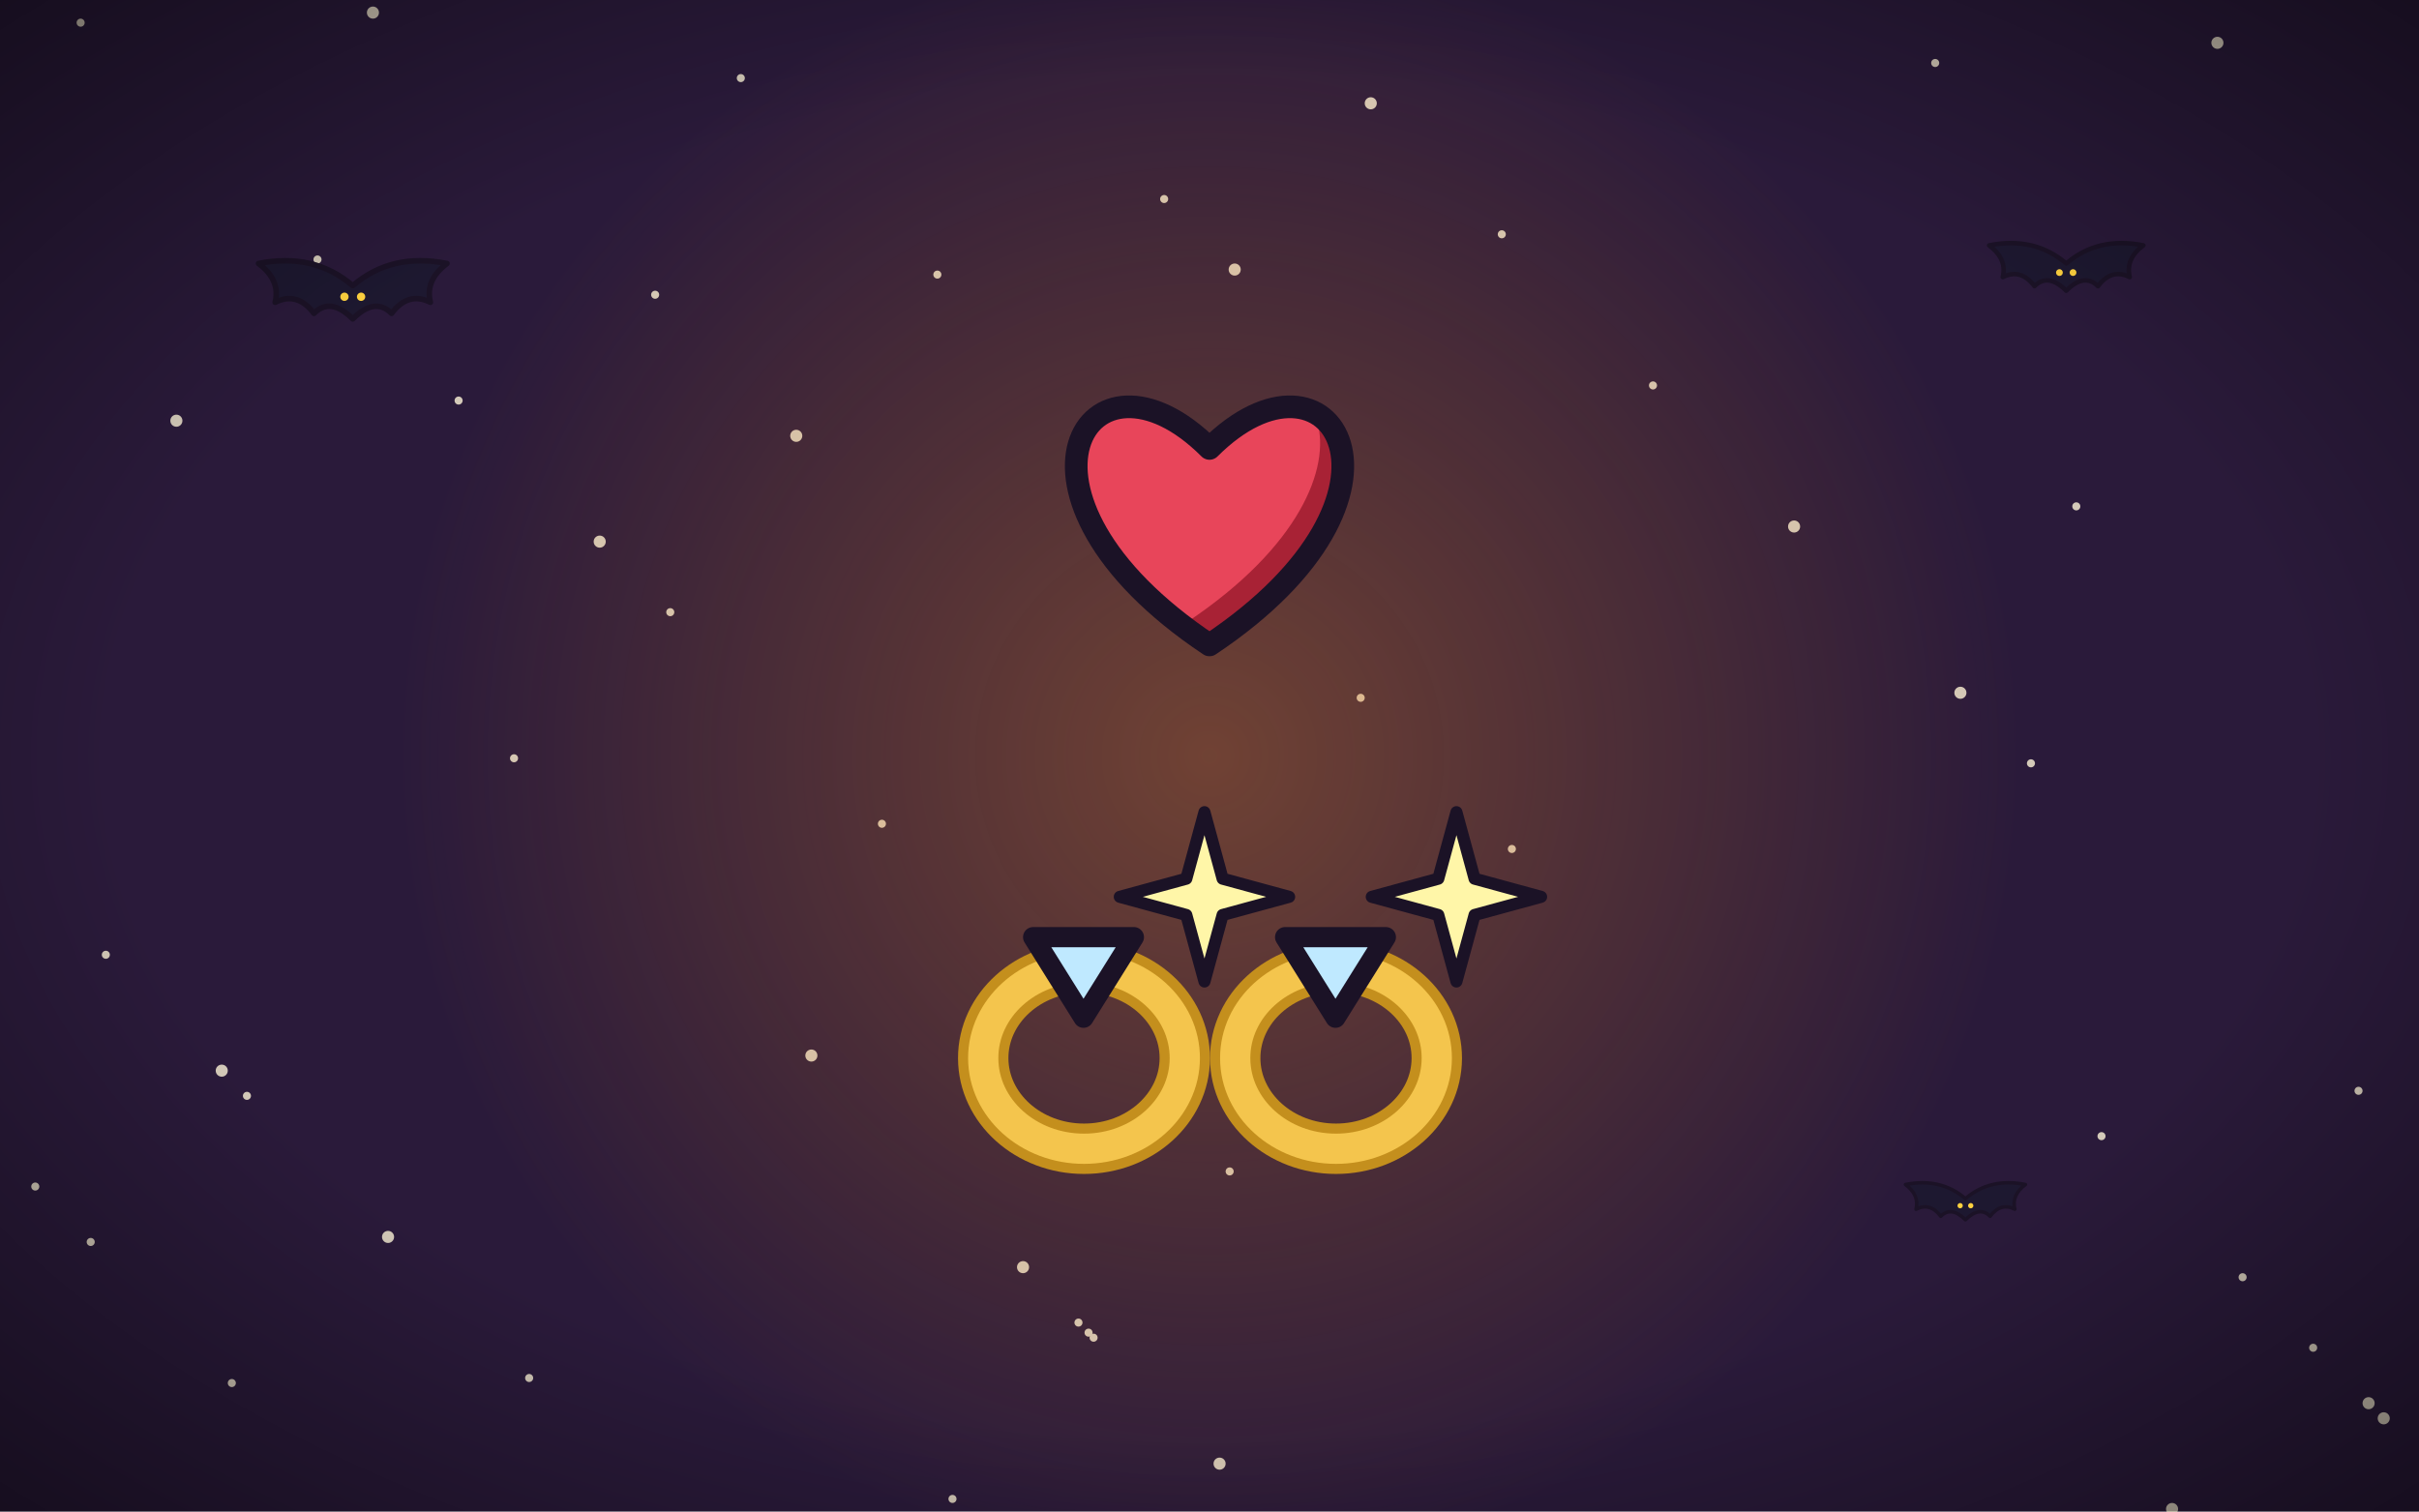
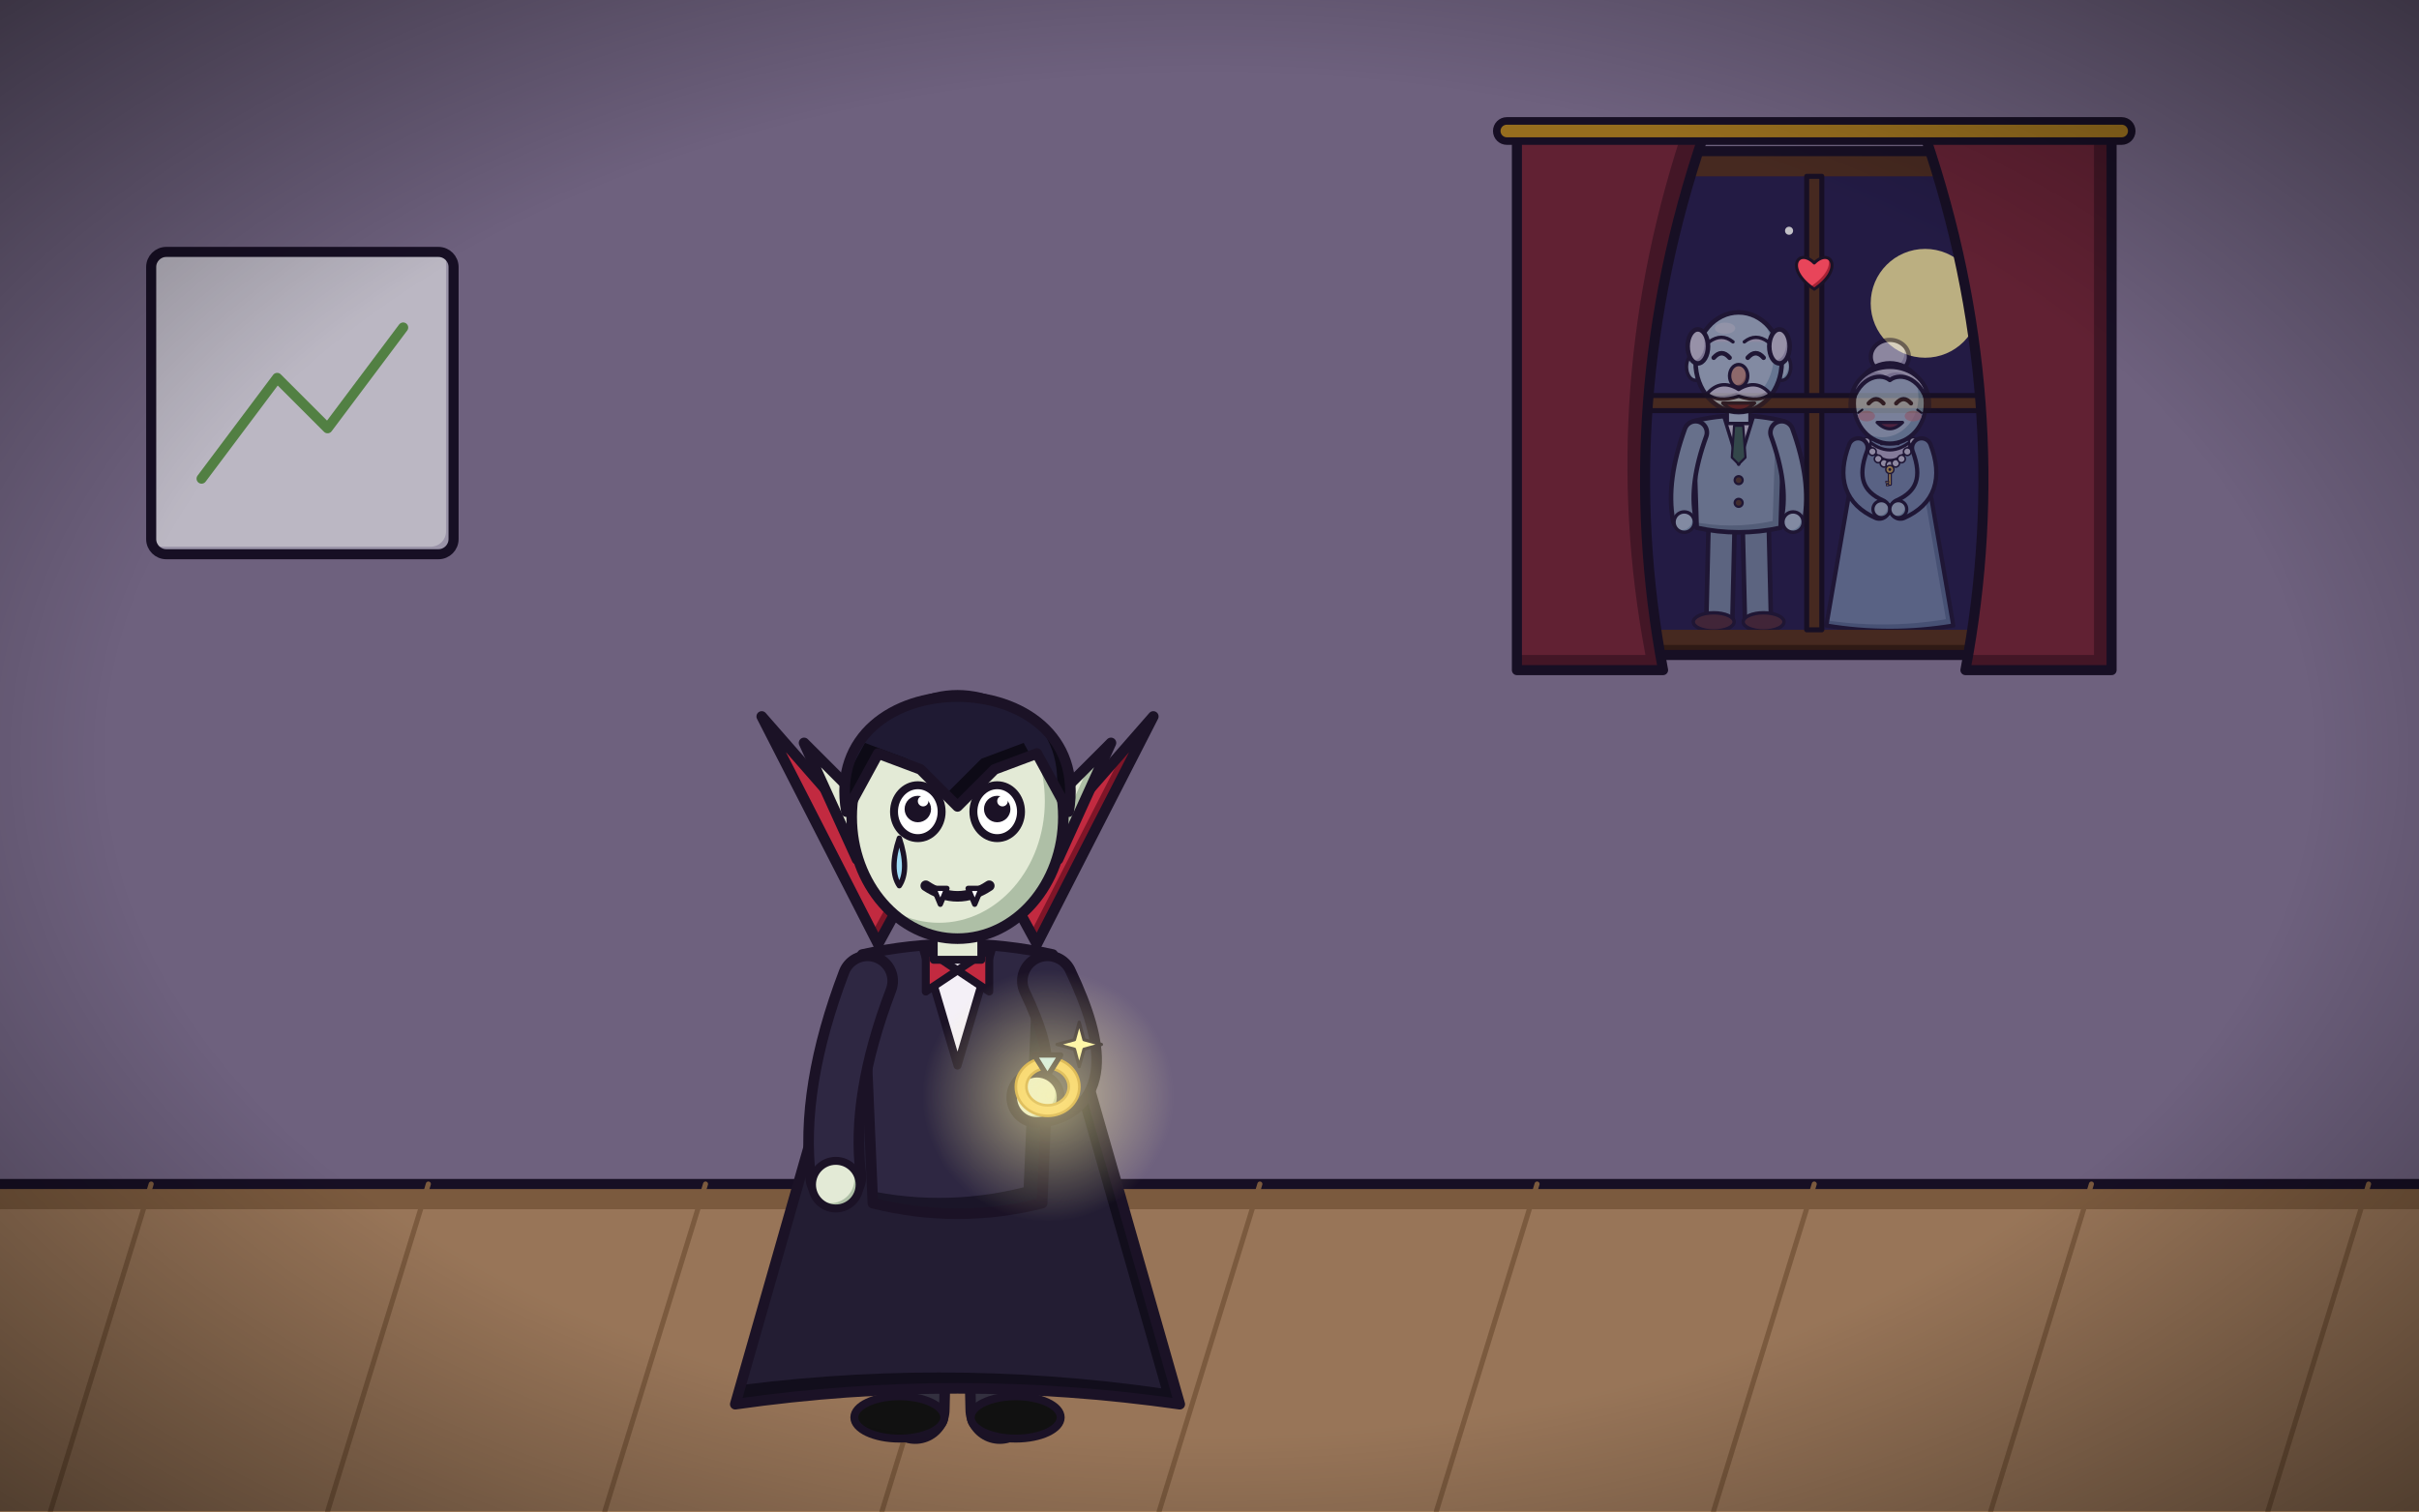
<svg xmlns="http://www.w3.org/2000/svg" viewBox="0 0 960 600" width="960" height="600">
-   <g fill="#2a1a3a" stroke="none">
-     <rect x="0" y="0" width="960" height="600" rx="0" />
-   </g>
-   <g fill="#fff6d8" stroke="none" opacity="0.8">
-     <ellipse cx="778" cy="275" rx="2.4" ry="2.4" />
-     <ellipse cx="432" cy="529" rx="1.6" ry="1.6" />
-     <ellipse cx="806" cy="303" rx="1.6" ry="1.6" />
-     <ellipse cx="940" cy="557" rx="2.4" ry="2.4" />
-     <ellipse cx="834" cy="451" rx="1.6" ry="1.6" />
-     <ellipse cx="488" cy="465" rx="1.6" ry="1.6" />
-     <ellipse cx="862" cy="599" rx="2.4" ry="2.4" />
-     <ellipse cx="36" cy="493" rx="1.6" ry="1.6" />
-     <ellipse cx="890" cy="507" rx="1.6" ry="1.6" />
-     <ellipse cx="544" cy="41" rx="2.4" ry="2.4" />
-     <ellipse cx="918" cy="535" rx="1.6" ry="1.6" />
-     <ellipse cx="92" cy="549" rx="1.6" ry="1.6" />
-     <ellipse cx="946" cy="563" rx="2.4" ry="2.4" />
-     <ellipse cx="600" cy="337" rx="1.6" ry="1.6" />
-     <ellipse cx="14" cy="471" rx="1.6" ry="1.6" />
-     <ellipse cx="148" cy="5" rx="2.4" ry="2.4" />
-     <ellipse cx="42" cy="379" rx="1.6" ry="1.6" />
-     <ellipse cx="656" cy="153" rx="1.6" ry="1.6" />
-     <ellipse cx="70" cy="167" rx="2.4" ry="2.4" />
-     <ellipse cx="204" cy="301" rx="1.6" ry="1.6" />
-     <ellipse cx="98" cy="435" rx="1.6" ry="1.6" />
-     <ellipse cx="712" cy="209" rx="2.4" ry="2.4" />
-     <ellipse cx="126" cy="103" rx="1.6" ry="1.6" />
-     <ellipse cx="260" cy="117" rx="1.6" ry="1.6" />
-     <ellipse cx="154" cy="491" rx="2.4" ry="2.4" />
-     <ellipse cx="768" cy="25" rx="1.6" ry="1.6" />
-     <ellipse cx="182" cy="159" rx="1.6" ry="1.6" />
-     <ellipse cx="316" cy="173" rx="2.4" ry="2.4" />
-     <ellipse cx="210" cy="547" rx="1.6" ry="1.6" />
-     <ellipse cx="824" cy="201" rx="1.6" ry="1.6" />
-     <ellipse cx="238" cy="215" rx="2.4" ry="2.4" />
-     <ellipse cx="372" cy="109" rx="1.6" ry="1.6" />
-     <ellipse cx="266" cy="243" rx="1.6" ry="1.6" />
-     <ellipse cx="880" cy="17" rx="2.4" ry="2.4" />
-     <ellipse cx="294" cy="31" rx="1.6" ry="1.6" />
-     <ellipse cx="428" cy="525" rx="1.6" ry="1.6" />
-     <ellipse cx="322" cy="419" rx="2.4" ry="2.4" />
-     <ellipse cx="936" cy="433" rx="1.6" ry="1.6" />
-     <ellipse cx="350" cy="327" rx="1.6" ry="1.6" />
-     <ellipse cx="484" cy="581" rx="2.4" ry="2.4" />
-     <ellipse cx="378" cy="595" rx="1.6" ry="1.6" />
-     <ellipse cx="32" cy="9" rx="1.6" ry="1.6" />
-     <ellipse cx="406" cy="503" rx="2.4" ry="2.4" />
-     <ellipse cx="540" cy="277" rx="1.6" ry="1.6" />
-     <ellipse cx="434" cy="531" rx="1.6" ry="1.6" />
-     <ellipse cx="88" cy="425" rx="2.4" ry="2.4" />
-     <ellipse cx="462" cy="79" rx="1.6" ry="1.6" />
-     <ellipse cx="596" cy="93" rx="1.6" ry="1.6" />
-     <ellipse cx="490" cy="107" rx="2.4" ry="2.4" />
-     <ellipse cx="144" cy="121" rx="1.6" ry="1.6" />
+   <g fill="#8f7f9e" stroke="none">
+     <rect x="0" y="0" width="960" height="470" rx="0" />
+   </g>
+   <clipPath id="c0">
+     <rect x="-10" y="470" width="980" height="140" rx="0" />
+   </clipPath>
+   <g clip-path="url(#c0)" stroke="none">
+     <g fill="#a07548">
+       <rect x="-10" y="470" width="980" height="140" rx="0" />
+     </g>
+     <g fill="#c79a6b" transform="translate(0,10)">
+       <rect x="-10" y="470" width="980" height="140" rx="0" />
+     </g>
+   </g>
+   <g fill="none" stroke="#1b1226" stroke-width="4" stroke-linejoin="round">
+     <rect x="-10" y="470" width="980" height="140" rx="0" />
+   </g>
+   <path d="M60,470 L20,600" fill="none" stroke="#a07548" stroke-width="2" stroke-linecap="round" stroke-linejoin="round" />
+   <path d="M170,470 L130,600" fill="none" stroke="#a07548" stroke-width="2" stroke-linecap="round" stroke-linejoin="round" />
+   <path d="M280,470 L240,600" fill="none" stroke="#a07548" stroke-width="2" stroke-linecap="round" stroke-linejoin="round" />
+   <path d="M390,470 L350,600" fill="none" stroke="#a07548" stroke-width="2" stroke-linecap="round" stroke-linejoin="round" />
+   <path d="M500,470 L460,600" fill="none" stroke="#a07548" stroke-width="2" stroke-linecap="round" stroke-linejoin="round" />
+   <path d="M610,470 L570,600" fill="none" stroke="#a07548" stroke-width="2" stroke-linecap="round" stroke-linejoin="round" />
+   <path d="M720,470 L680,600" fill="none" stroke="#a07548" stroke-width="2" stroke-linecap="round" stroke-linejoin="round" />
+   <path d="M830,470 L790,600" fill="none" stroke="#a07548" stroke-width="2" stroke-linecap="round" stroke-linejoin="round" />
+   <path d="M940,470 L900,600" fill="none" stroke="#a07548" stroke-width="2" stroke-linecap="round" stroke-linejoin="round" />
+   <clipPath id="c1">
+     <rect x="610" y="60" width="220" height="200" rx="4" />
+   </clipPath>
+   <g clip-path="url(#c1)" stroke="none">
+     <g fill="#3b2012">
+       <rect x="610" y="60" width="220" height="200" rx="4" />
+     </g>
+     <g fill="#5a3420" transform="translate(-4,-4)">
+       <rect x="610" y="60" width="220" height="200" rx="4" />
+     </g>
+   </g>
+   <g fill="none" stroke="#1b1226" stroke-width="4" stroke-linejoin="round">
+     <rect x="610" y="60" width="220" height="200" rx="4" />
+   </g>
+   <g fill="#2b2150" stroke="none">
+     <rect x="620" y="70" width="200" height="180" rx="0" />
+   </g>
+   <g fill="#f6e7a1" stroke="none">
+     <ellipse cx="764.0" cy="120.4" rx="21.6" ry="21.6" />
+   </g>
+   <g fill="#fff" stroke="none">
+     <ellipse cx="660.0" cy="106.0" rx="2" ry="2" />
+     <ellipse cx="710.0" cy="91.6" rx="1.6" ry="1.6" />
+     <ellipse cx="680.0" cy="160.0" rx="1.6" ry="1.6" />
+   </g>
+   <g fill="#5a3420" stroke="#1b1226" stroke-width="2" stroke-linejoin="round" stroke-linecap="round">
+     <rect x="717.0" y="70" width="6" height="180" rx="0" />
+     <rect x="620" y="157.0" width="200" height="6" rx="0" />
+   </g>
+   <clipPath id="c2">
+     <path d="M602,54 L676.0,54 Q640.0,160.0 660.0,266 L602,266 Z" />
+   </clipPath>
+   <g clip-path="url(#c2)" stroke="none">
+     <g fill="#561b28">
+       <path d="M602,54 L676.0,54 Q640.0,160.0 660.0,266 L602,266 Z" />
+     </g>
+     <g fill="#7d2a3a" transform="translate(-7,-6)">
+       <path d="M602,54 L676.0,54 Q640.0,160.0 660.0,266 L602,266 Z" />
+     </g>
+   </g>
+   <g fill="none" stroke="#1b1226" stroke-width="4" stroke-linejoin="round">
+     <path d="M602,54 L676.0,54 Q640.0,160.0 660.0,266 L602,266 Z" />
+   </g>
+   <clipPath id="c3">
+     <path d="M838,54 L764.0,54 Q800.0,160.0 780.0,266 L838,266 Z" />
+   </clipPath>
+   <g clip-path="url(#c3)" stroke="none">
+     <g fill="#561b28">
+       <path d="M838,54 L764.0,54 Q800.0,160.0 780.0,266 L838,266 Z" />
+     </g>
+     <g fill="#7d2a3a" transform="translate(-7,-6)">
+       <path d="M838,54 L764.0,54 Q800.0,160.0 780.0,266 L838,266 Z" />
+     </g>
+   </g>
+   <g fill="none" stroke="#1b1226" stroke-width="4" stroke-linejoin="round">
+     <path d="M838,54 L764.0,54 Q800.0,160.0 780.0,266 L838,266 Z" />
+   </g>
+   <g fill="#c48f1d" stroke="#1b1226" stroke-width="3" stroke-linejoin="round" stroke-linecap="round">
+     <rect x="594" y="48" width="252" height="8" rx="4" />
+   </g>
+   <clipPath id="c4">
+     <rect x="60" y="100" width="120" height="120" rx="6" />
+   </clipPath>
+   <g clip-path="url(#c4)" stroke="none">
+     <g fill="#c9c2d6">
+       <rect x="60" y="100" width="120" height="120" rx="6" />
+     </g>
+     <g fill="#f6f2fa" transform="translate(-3,-3)">
+       <rect x="60" y="100" width="120" height="120" rx="6" />
+     </g>
+   </g>
+   <g fill="none" stroke="#1b1226" stroke-width="4" stroke-linejoin="round">
+     <rect x="60" y="100" width="120" height="120" rx="6" />
+   </g>
+   <path d="M80,190 L110,150 L130,170 L160,130" fill="none" stroke="#6aa84f" stroke-width="4" stroke-linecap="round" stroke-linejoin="round" />
+   <rect width="960" height="600" fill="#0d0820" opacity="0.25" />
+   <clipPath id="k21">
+     <rect x="620" y="70" width="200" height="180" rx="0" />
+   </clipPath>
+   <g clip-path="url(#k21)">
+     <g transform="translate(690,250) scale(0.45,0.45)" opacity="0.55">
+       <path d="M-15,-94 L-17,-10" fill="none" stroke="#1b1226" stroke-width="27" stroke-linecap="round" stroke-linejoin="round" />
+       <path d="M-15,-94 L-17,-10" fill="none" stroke="#8aa0b0" stroke-width="19" stroke-linecap="round" stroke-linejoin="round" />
+       <path d="M15,-94 L17,-10" fill="none" stroke="#1b1226" stroke-width="27" stroke-linecap="round" stroke-linejoin="round" />
+       <path d="M15,-94 L17,-10" fill="none" stroke="#8aa0b0" stroke-width="19" stroke-linecap="round" stroke-linejoin="round" />
+       <g fill="#5a2e2e" stroke="#1b1226" stroke-width="3" stroke-linejoin="round" stroke-linecap="round">
+         <ellipse cx="-22" cy="-7" rx="18" ry="8" />
+       </g>
+       <g fill="#5a2e2e" stroke="#1b1226" stroke-width="3" stroke-linejoin="round" stroke-linecap="round">
+         <ellipse cx="22" cy="-7" rx="18" ry="8" />
+       </g>
+       <g transform="translate(0,0) scale(1,1)">
+         <clipPath id="c5">
+           <path d="M-40,-184 Q0,-194 40,-184 L37,-90 Q0,-82 -37,-90 Z" />
+         </clipPath>
+         <g clip-path="url(#c5)" stroke="none">
+           <g fill="#7a93a3">
+             <path d="M-40,-184 Q0,-194 40,-184 L37,-90 Q0,-82 -37,-90 Z" />
+           </g>
+           <g fill="#9fb6c4" transform="translate(-7,-6)">
+             <path d="M-40,-184 Q0,-194 40,-184 L37,-90 Q0,-82 -37,-90 Z" />
+           </g>
+         </g>
+         <g fill="none" stroke="#1b1226" stroke-width="4" stroke-linejoin="round">
+           <path d="M-40,-184 Q0,-194 40,-184 L37,-90 Q0,-82 -37,-90 Z" />
+         </g>
+         <g fill="#f4f0f7" stroke="#1b1226" stroke-width="3" stroke-linejoin="round" stroke-linecap="round">
+           <polygon points="-13,-188 13,-188 0,-146" />
+         </g>
+         <g fill="#3f6b4f" stroke="#1b1226" stroke-width="2" stroke-linejoin="round" stroke-linecap="round">
+           <polygon points="-4,-180 4,-180 6,-152 0,-146 -6,-152" />
+         </g>
+         <g fill="#5a3a1a" stroke="#1b1226" stroke-width="2" stroke-linejoin="round" stroke-linecap="round">
+           <ellipse cx="0" cy="-132" rx="3.5" ry="3.5" />
+         </g>
+         <g fill="#5a3a1a" stroke="#1b1226" stroke-width="2" stroke-linejoin="round" stroke-linecap="round">
+           <ellipse cx="0" cy="-112" rx="3.5" ry="3.5" />
+         </g>
+         <g fill="#cfe6ef" stroke="#1b1226" stroke-width="3" stroke-linejoin="round" stroke-linecap="round">
+           <rect x="-10" y="-200" width="20" height="18" rx="0" />
+         </g>
+         <g transform="translate(0,0) scale(1,1)">
+           <clipPath id="c6">
+             <ellipse cx="-38" cy="-232" rx="8" ry="12" />
+           </clipPath>
+           <g clip-path="url(#c6)" stroke="none">
+             <g fill="#9cc0cf">
+               <ellipse cx="-38" cy="-232" rx="8" ry="12" />
+             </g>
+             <g fill="#cfe6ef" transform="translate(-2,-2)">
+               <ellipse cx="-38" cy="-232" rx="8" ry="12" />
+             </g>
+           </g>
+           <g fill="none" stroke="#1b1226" stroke-width="3" stroke-linejoin="round">
+             <ellipse cx="-38" cy="-232" rx="8" ry="12" />
+           </g>
+           <clipPath id="c7">
+             <ellipse cx="38" cy="-232" rx="8" ry="12" />
+           </clipPath>
+           <g clip-path="url(#c7)" stroke="none">
+             <g fill="#9cc0cf">
+               <ellipse cx="38" cy="-232" rx="8" ry="12" />
+             </g>
+             <g fill="#cfe6ef" transform="translate(-2,-2)">
+               <ellipse cx="38" cy="-232" rx="8" ry="12" />
+             </g>
+           </g>
+           <g fill="none" stroke="#1b1226" stroke-width="3" stroke-linejoin="round">
+             <ellipse cx="38" cy="-232" rx="8" ry="12" />
+           </g>
+           <clipPath id="c8">
+             <ellipse cx="0" cy="-236" rx="38" ry="44" />
+           </clipPath>
+           <g clip-path="url(#c8)" stroke="none">
+             <g fill="#9cc0cf">
+               <ellipse cx="0" cy="-236" rx="38" ry="44" />
+             </g>
+             <g fill="#cfe6ef" transform="translate(-7,-6)">
+               <ellipse cx="0" cy="-236" rx="38" ry="44" />
+             </g>
+           </g>
+           <g fill="none" stroke="#1b1226" stroke-width="4" stroke-linejoin="round">
+             <ellipse cx="0" cy="-236" rx="38" ry="44" />
+           </g>
+           <clipPath id="c9">
+             <ellipse cx="-36" cy="-250" rx="9" ry="15" />
+           </clipPath>
+           <g clip-path="url(#c9)" stroke="none">
+             <g fill="#c9c2d6">
+               <ellipse cx="-36" cy="-250" rx="9" ry="15" />
+             </g>
+             <g fill="#f6f2fa" transform="translate(-3,-3)">
+               <ellipse cx="-36" cy="-250" rx="9" ry="15" />
+             </g>
+           </g>
+           <g fill="none" stroke="#1b1226" stroke-width="4" stroke-linejoin="round">
+             <ellipse cx="-36" cy="-250" rx="9" ry="15" />
+           </g>
+           <clipPath id="c10">
+             <ellipse cx="36" cy="-250" rx="9" ry="15" />
+           </clipPath>
+           <g clip-path="url(#c10)" stroke="none">
+             <g fill="#c9c2d6">
+               <ellipse cx="36" cy="-250" rx="9" ry="15" />
+             </g>
+             <g fill="#f6f2fa" transform="translate(-3,-3)">
+               <ellipse cx="36" cy="-250" rx="9" ry="15" />
+             </g>
+           </g>
+           <g fill="none" stroke="#1b1226" stroke-width="4" stroke-linejoin="round">
+             <ellipse cx="36" cy="-250" rx="9" ry="15" />
+           </g>
+           <g fill="#fff" stroke="none" opacity="0.6">
+             <ellipse cx="-12" cy="-266" rx="9" ry="5" />
+           </g>
+           <path d="M-22,-240 Q-15,-248 -8,-240" fill="none" stroke="#1b1226" stroke-width="4" stroke-linecap="round" stroke-linejoin="round" />
+           <path d="M8,-240 Q15,-248 22,-240" fill="none" stroke="#1b1226" stroke-width="4" stroke-linecap="round" stroke-linejoin="round" />
+           <g fill="#e8e4ee" stroke="#1b1226" stroke-width="3" stroke-linejoin="round" stroke-linecap="round">
+             <path d="M-26,-254 Q-15,-262 -5,-254" />
+             <path d="M5,-254 Q15,-262 26,-254" />
+           </g>
+           <clipPath id="c11">
+             <ellipse cx="0" cy="-224" rx="8" ry="10" />
+           </clipPath>
+           <g clip-path="url(#c11)" stroke="none">
+             <g fill="#b97c62">
+               <ellipse cx="0" cy="-224" rx="8" ry="10" />
+             </g>
+             <g fill="#e6a98a" transform="translate(-2,-2)">
+               <ellipse cx="0" cy="-224" rx="8" ry="10" />
+             </g>
+           </g>
+           <g fill="none" stroke="#1b1226" stroke-width="3" stroke-linejoin="round">
+             <ellipse cx="0" cy="-224" rx="8" ry="10" />
+           </g>
+           <g fill="#6b1f2a" stroke="#1b1226" stroke-width="3" stroke-linejoin="round" stroke-linecap="round">
+             <path d="M-14,-200 Q0,-186 14,-200 Z" />
+           </g>
+           <clipPath id="c12">
+             <path d="M-28,-208 Q-16,-222 0,-212 Q16,-222 28,-208 Q18,-200 0,-206 Q-18,-200 -28,-208 Z" />
+           </clipPath>
+           <g clip-path="url(#c12)" stroke="none">
+             <g fill="#c9c2d6">
+               <path d="M-28,-208 Q-16,-222 0,-212 Q16,-222 28,-208 Q18,-200 0,-206 Q-18,-200 -28,-208 Z" />
+             </g>
+             <g fill="#f6f2fa" transform="translate(-2,-3)">
+               <path d="M-28,-208 Q-16,-222 0,-212 Q16,-222 28,-208 Q18,-200 0,-206 Q-18,-200 -28,-208 Z" />
+             </g>
+           </g>
+           <g fill="none" stroke="#1b1226" stroke-width="3" stroke-linejoin="round">
+             <path d="M-28,-208 Q-16,-222 0,-212 Q16,-222 28,-208 Q18,-200 0,-206 Q-18,-200 -28,-208 Z" />
+           </g>
+         </g>
+         <path d="M-38,-174 Q-54,-130 -48,-98" fill="none" stroke="#1b1226" stroke-width="24" stroke-linecap="round" stroke-linejoin="round" />
+         <path d="M-38,-174 Q-54,-130 -48,-98" fill="none" stroke="#9fb6c4" stroke-width="16" stroke-linecap="round" stroke-linejoin="round" />
+         <path d="M38,-174 Q54,-130 48,-98" fill="none" stroke="#1b1226" stroke-width="24" stroke-linecap="round" stroke-linejoin="round" />
+         <path d="M38,-174 Q54,-130 48,-98" fill="none" stroke="#9fb6c4" stroke-width="16" stroke-linecap="round" stroke-linejoin="round" />
+         <clipPath id="c13">
+           <ellipse cx="-48" cy="-95" rx="9" ry="9" />
+         </clipPath>
+         <g clip-path="url(#c13)" stroke="none">
+           <g fill="#9cc0cf">
+             <ellipse cx="-48" cy="-95" rx="9" ry="9" />
+           </g>
+           <g fill="#cfe6ef" transform="translate(-2,-2)">
+             <ellipse cx="-48" cy="-95" rx="9" ry="9" />
+           </g>
+         </g>
+         <g fill="none" stroke="#1b1226" stroke-width="3" stroke-linejoin="round">
+           <ellipse cx="-48" cy="-95" rx="9" ry="9" />
+         </g>
+         <clipPath id="c14">
+           <ellipse cx="48" cy="-95" rx="9" ry="9" />
+         </clipPath>
+         <g clip-path="url(#c14)" stroke="none">
+           <g fill="#9cc0cf">
+             <ellipse cx="48" cy="-95" rx="9" ry="9" />
+           </g>
+           <g fill="#cfe6ef" transform="translate(-2,-2)">
+             <ellipse cx="48" cy="-95" rx="9" ry="9" />
+           </g>
+         </g>
+         <g fill="none" stroke="#1b1226" stroke-width="3" stroke-linejoin="round">
+           <ellipse cx="48" cy="-95" rx="9" ry="9" />
+         </g>
+       </g>
+     </g>
+     <g transform="translate(750,250) scale(0.42,0.42)" opacity="0.5">
+       <clipPath id="c15">
+         <path d="M-30,-178 Q0,-186 30,-178 L60,-4 Q0,6 -60,-4 Z" />
+       </clipPath>
+       <g clip-path="url(#c15)" stroke="none">
+         <g fill="#6c87a3">
+           <path d="M-30,-178 Q0,-186 30,-178 L60,-4 Q0,6 -60,-4 Z" />
+         </g>
+         <g fill="#8fa9c4" transform="translate(-7,-6)">
+           <path d="M-30,-178 Q0,-186 30,-178 L60,-4 Q0,6 -60,-4 Z" />
+         </g>
+       </g>
+       <g fill="none" stroke="#1b1226" stroke-width="4" stroke-linejoin="round">
+         <path d="M-30,-178 Q0,-186 30,-178 L60,-4 Q0,6 -60,-4 Z" />
+       </g>
+       <g fill="#e6dcef" stroke="#1b1226" stroke-width="3" stroke-linejoin="round" stroke-linecap="round">
+         <path d="M-22,-180 Q0,-160 22,-180 L16,-168 Q0,-152 -16,-168 Z" />
+       </g>
+       <g fill="#cfe6ef" stroke="#1b1226" stroke-width="3" stroke-linejoin="round" stroke-linecap="round">
+         <rect x="-8" y="-192" width="16" height="16" rx="0" />
+       </g>
+       <clipPath id="c16">
+         <ellipse cx="0" cy="-258" rx="18" ry="16" />
+       </clipPath>
+       <g clip-path="url(#c16)" stroke="none">
+         <g fill="#c9c2d6">
+           <ellipse cx="0" cy="-258" rx="18" ry="16" />
+         </g>
+         <g fill="#f6f2fa" transform="translate(-4,-4)">
+           <ellipse cx="0" cy="-258" rx="18" ry="16" />
+         </g>
+       </g>
+       <g fill="none" stroke="#1b1226" stroke-width="4" stroke-linejoin="round">
+         <ellipse cx="0" cy="-258" rx="18" ry="16" />
+       </g>
+       <clipPath id="c17">
+         <ellipse cx="0" cy="-214" rx="34" ry="38" />
+       </clipPath>
+       <g clip-path="url(#c17)" stroke="none">
+         <g fill="#9cc0cf">
+           <ellipse cx="0" cy="-214" rx="34" ry="38" />
+         </g>
+         <g fill="#cfe6ef" transform="translate(-7,-6)">
+           <ellipse cx="0" cy="-214" rx="34" ry="38" />
+         </g>
+       </g>
+       <g fill="none" stroke="#1b1226" stroke-width="4" stroke-linejoin="round">
+         <ellipse cx="0" cy="-214" rx="34" ry="38" />
+       </g>
+       <clipPath id="c18">
+         <path d="M-37,-208 C-42,-262 42,-262 37,-208 C32,-238 10,-244 0,-236 C-10,-244 -32,-238 -37,-208 Z" />
+       </clipPath>
+       <g clip-path="url(#c18)" stroke="none">
+         <g fill="#c9c2d6">
+           <path d="M-37,-208 C-42,-262 42,-262 37,-208 C32,-238 10,-244 0,-236 C-10,-244 -32,-238 -37,-208 Z" />
+         </g>
+         <g fill="#f6f2fa" transform="translate(-4,-4)">
+           <path d="M-37,-208 C-42,-262 42,-262 37,-208 C32,-238 10,-244 0,-236 C-10,-244 -32,-238 -37,-208 Z" />
+         </g>
+       </g>
+       <g fill="none" stroke="#1b1226" stroke-width="4" stroke-linejoin="round">
+         <path d="M-37,-208 C-42,-262 42,-262 37,-208 C32,-238 10,-244 0,-236 C-10,-244 -32,-238 -37,-208 Z" />
+       </g>
+       <path d="M-20,-214 Q-13,-222 -6,-214" fill="none" stroke="#1b1226" stroke-width="4" stroke-linecap="round" stroke-linejoin="round" />
+       <path d="M6,-214 Q13,-222 20,-214" fill="none" stroke="#1b1226" stroke-width="4" stroke-linecap="round" stroke-linejoin="round" />
+       <g fill="#7a2a3a" stroke="#1b1226" stroke-width="3" stroke-linejoin="round" stroke-linecap="round">
+         <path d="M-12,-196 Q0,-184 12,-196 Z" />
+       </g>
+       <g fill="#f29a9a" stroke="none" opacity="0.7">
+         <ellipse cx="-22" cy="-202" rx="8" ry="5" />
+       </g>
+       <g fill="#f29a9a" stroke="none" opacity="0.7">
+         <ellipse cx="22" cy="-202" rx="8" ry="5" />
+       </g>
+       <path d="M-26,-208 l-4,3" fill="none" stroke="#1b1226" stroke-width="2" stroke-linecap="round" stroke-linejoin="round" />
+       <path d="M26,-208 l4,3" fill="none" stroke="#1b1226" stroke-width="2" stroke-linecap="round" stroke-linejoin="round" />
+       <g fill="#fbf8ff" stroke="#1b1226" stroke-width="1.5" stroke-linejoin="round" stroke-linecap="round">
+         <ellipse cx="-22.0" cy="-178.0" rx="3.6" ry="3.6" />
+       </g>
+       <g fill="#fbf8ff" stroke="#1b1226" stroke-width="1.5" stroke-linejoin="round" stroke-linecap="round">
+         <ellipse cx="-16.5" cy="-168.4" rx="3.6" ry="3.6" />
+       </g>
+       <g fill="#fbf8ff" stroke="#1b1226" stroke-width="1.5" stroke-linejoin="round" stroke-linecap="round">
+         <ellipse cx="-11.0" cy="-161.5" rx="3.6" ry="3.6" />
+       </g>
+       <g fill="#fbf8ff" stroke="#1b1226" stroke-width="1.5" stroke-linejoin="round" stroke-linecap="round">
+         <ellipse cx="-5.5" cy="-157.4" rx="3.6" ry="3.6" />
+       </g>
+       <g fill="#fbf8ff" stroke="#1b1226" stroke-width="1.5" stroke-linejoin="round" stroke-linecap="round">
+         <ellipse cx="0.0" cy="-156.0" rx="3.6" ry="3.6" />
+       </g>
+       <g fill="#fbf8ff" stroke="#1b1226" stroke-width="1.5" stroke-linejoin="round" stroke-linecap="round">
+         <ellipse cx="5.5" cy="-157.4" rx="3.6" ry="3.6" />
+       </g>
+       <g fill="#fbf8ff" stroke="#1b1226" stroke-width="1.5" stroke-linejoin="round" stroke-linecap="round">
+         <ellipse cx="11.0" cy="-161.5" rx="3.6" ry="3.6" />
+       </g>
+       <g fill="#fbf8ff" stroke="#1b1226" stroke-width="1.5" stroke-linejoin="round" stroke-linecap="round">
+         <ellipse cx="16.5" cy="-168.4" rx="3.6" ry="3.6" />
+       </g>
+       <g fill="#fbf8ff" stroke="#1b1226" stroke-width="1.5" stroke-linejoin="round" stroke-linecap="round">
+         <ellipse cx="22.0" cy="-178.0" rx="3.6" ry="3.6" />
+       </g>
+       <g transform="translate(0,-146) rotate(90) scale(0.55,0.55)">
+         <g fill="#f4c54d" stroke="#1b1226" stroke-width="2.5" stroke-linejoin="round" stroke-linecap="round">
+           <ellipse cx="-10" cy="0" rx="7" ry="7" />
+         </g>
+         <g fill="#1b1226" stroke="none">
+           <ellipse cx="-10" cy="0" rx="2.5" ry="2.5" />
+         </g>
+         <g fill="#f4c54d" stroke="#1b1226" stroke-width="2" stroke-linejoin="round" stroke-linecap="round">
+           <rect x="-3" y="-2.5" width="20" height="5" rx="1" />
+         </g>
+         <g fill="#f4c54d" stroke="#1b1226" stroke-width="1.5" stroke-linejoin="round" stroke-linecap="round">
+           <rect x="10" y="2" width="3" height="5" rx="0" />
+           <rect x="15" y="2" width="3" height="4" rx="0" />
+         </g>
+       </g>
+       <path d="M-30,-172 Q-46,-130 -10,-114" fill="none" stroke="#1b1226" stroke-width="22" stroke-linecap="round" stroke-linejoin="round" />
+       <path d="M-30,-172 Q-46,-130 -10,-114" fill="none" stroke="#8fa9c4" stroke-width="14" stroke-linecap="round" stroke-linejoin="round" />
+       <path d="M30,-172 Q46,-130 10,-114" fill="none" stroke="#1b1226" stroke-width="22" stroke-linecap="round" stroke-linejoin="round" />
+       <path d="M30,-172 Q46,-130 10,-114" fill="none" stroke="#8fa9c4" stroke-width="14" stroke-linecap="round" stroke-linejoin="round" />
+       <clipPath id="c19">
+         <ellipse cx="-8" cy="-114" rx="8" ry="8" />
+       </clipPath>
+       <g clip-path="url(#c19)" stroke="none">
+         <g fill="#9cc0cf">
+           <ellipse cx="-8" cy="-114" rx="8" ry="8" />
+         </g>
+         <g fill="#cfe6ef" transform="translate(-2,-2)">
+           <ellipse cx="-8" cy="-114" rx="8" ry="8" />
+         </g>
+       </g>
+       <g fill="none" stroke="#1b1226" stroke-width="3" stroke-linejoin="round">
+         <ellipse cx="-8" cy="-114" rx="8" ry="8" />
+       </g>
+       <clipPath id="c20">
+         <ellipse cx="8" cy="-114" rx="8" ry="8" />
+       </clipPath>
+       <g clip-path="url(#c20)" stroke="none">
+         <g fill="#9cc0cf">
+           <ellipse cx="8" cy="-114" rx="8" ry="8" />
+         </g>
+         <g fill="#cfe6ef" transform="translate(-2,-2)">
+           <ellipse cx="8" cy="-114" rx="8" ry="8" />
+         </g>
+       </g>
+       <g fill="none" stroke="#1b1226" stroke-width="3" stroke-linejoin="round">
+         <ellipse cx="8" cy="-114" rx="8" ry="8" />
+       </g>
+     </g>
+   </g>
+   <g transform="translate(380,570) scale(1.05,1.05)">
+     <path d="M-14,-92 L-16,-10" fill="none" stroke="#1b1226" stroke-width="26" stroke-linecap="round" stroke-linejoin="round" />
+     <path d="M-14,-92 L-16,-10" fill="none" stroke="#33303f" stroke-width="18" stroke-linecap="round" stroke-linejoin="round" />
+     <path d="M14,-92 L16,-10" fill="none" stroke="#1b1226" stroke-width="26" stroke-linecap="round" stroke-linejoin="round" />
+     <path d="M14,-92 L16,-10" fill="none" stroke="#33303f" stroke-width="18" stroke-linecap="round" stroke-linejoin="round" />
+     <g fill="#111" stroke="#1b1226" stroke-width="3" stroke-linejoin="round" stroke-linecap="round">
+       <ellipse cx="-22" cy="-7" rx="17" ry="8" />
+     </g>
+     <g fill="#111" stroke="#1b1226" stroke-width="3" stroke-linejoin="round" stroke-linecap="round">
+       <ellipse cx="22" cy="-7" rx="17" ry="8" />
+     </g>
+     <g transform="translate(0,0) scale(1,1)">
+       <clipPath id="c22">
+         <path d="M-36,-180 L-84,-12 Q0,-24 84,-12 L36,-180 Z" />
+       </clipPath>
+       <g clip-path="url(#c22)" stroke="none">
+         <g fill="#120e1c">
+           <path d="M-36,-180 L-84,-12 Q0,-24 84,-12 L36,-180 Z" />
+         </g>
+         <g fill="#231d33" transform="translate(-7,-6)">
+           <path d="M-36,-180 L-84,-12 Q0,-24 84,-12 L36,-180 Z" />
+         </g>
+       </g>
+       <g fill="none" stroke="#1b1226" stroke-width="4" stroke-linejoin="round">
+         <path d="M-36,-180 L-84,-12 Q0,-24 84,-12 L36,-180 Z" />
+       </g>
+       <clipPath id="c23">
+         <path d="M-30,-186 L-74,-272 L-18,-208 Z" />
+       </clipPath>
+       <g clip-path="url(#c23)" stroke="none">
+         <g fill="#7f1528">
+           <path d="M-30,-186 L-74,-272 L-18,-208 Z" />
+         </g>
+         <g fill="#c22a40" transform="translate(-3,-3)">
+           <path d="M-30,-186 L-74,-272 L-18,-208 Z" />
+         </g>
+       </g>
+       <g fill="none" stroke="#1b1226" stroke-width="4" stroke-linejoin="round">
+         <path d="M-30,-186 L-74,-272 L-18,-208 Z" />
+       </g>
+       <clipPath id="c24">
+         <path d="M30,-186 L74,-272 L18,-208 Z" />
+       </clipPath>
+       <g clip-path="url(#c24)" stroke="none">
+         <g fill="#7f1528">
+           <path d="M30,-186 L74,-272 L18,-208 Z" />
+         </g>
+         <g fill="#c22a40" transform="translate(-3,-3)">
+           <path d="M30,-186 L74,-272 L18,-208 Z" />
+         </g>
+       </g>
+       <g fill="none" stroke="#1b1226" stroke-width="4" stroke-linejoin="round">
+         <path d="M30,-186 L74,-272 L18,-208 Z" />
+       </g>
+       <clipPath id="c25">
+         <path d="M-36,-182 Q0,-190 36,-182 L32,-88 Q0,-80 -32,-88 Z" />
+       </clipPath>
+       <g clip-path="url(#c25)" stroke="none">
+         <g fill="#1a1528">
+           <path d="M-36,-182 Q0,-190 36,-182 L32,-88 Q0,-80 -32,-88 Z" />
+         </g>
+         <g fill="#2e2742" transform="translate(-7,-6)">
+           <path d="M-36,-182 Q0,-190 36,-182 L32,-88 Q0,-80 -32,-88 Z" />
+         </g>
+       </g>
+       <g fill="none" stroke="#1b1226" stroke-width="4" stroke-linejoin="round">
+         <path d="M-36,-182 Q0,-190 36,-182 L32,-88 Q0,-80 -32,-88 Z" />
+       </g>
+       <g fill="#f4f0f7" stroke="#1b1226" stroke-width="3" stroke-linejoin="round" stroke-linecap="round">
+         <polygon points="-13,-184 13,-184 0,-140" />
+       </g>
+       <g fill="#c22a40" stroke="#1b1226" stroke-width="3" stroke-linejoin="round" stroke-linecap="round">
+         <polygon points="0,-176 -12,-184 -12,-168" />
+         <polygon points="0,-176 12,-184 12,-168" />
+       </g>
+       <g fill="#e3ead6" stroke="#1b1226" stroke-width="3" stroke-linejoin="round" stroke-linecap="round">
+         <rect x="-9" y="-198" width="18" height="18" rx="0" />
+       </g>
+       <clipPath id="c26">
+         <path d="M-36,-240 L-58,-262 L-38,-218 Z" />
+       </clipPath>
+       <g clip-path="url(#c26)" stroke="none">
+         <g fill="#aebfa6">
+           <path d="M-36,-240 L-58,-262 L-38,-218 Z" />
+         </g>
+         <g fill="#e3ead6" transform="translate(-3,-3)">
+           <path d="M-36,-240 L-58,-262 L-38,-218 Z" />
+         </g>
+       </g>
+       <g fill="none" stroke="#1b1226" stroke-width="4" stroke-linejoin="round">
+         <path d="M-36,-240 L-58,-262 L-38,-218 Z" />
+       </g>
+       <clipPath id="c27">
+         <path d="M36,-240 L58,-262 L38,-218 Z" />
+       </clipPath>
+       <g clip-path="url(#c27)" stroke="none">
+         <g fill="#aebfa6">
+           <path d="M36,-240 L58,-262 L38,-218 Z" />
+         </g>
+         <g fill="#e3ead6" transform="translate(-3,-3)">
+           <path d="M36,-240 L58,-262 L38,-218 Z" />
+         </g>
+       </g>
+       <g fill="none" stroke="#1b1226" stroke-width="4" stroke-linejoin="round">
+         <path d="M36,-240 L58,-262 L38,-218 Z" />
+       </g>
+       <clipPath id="c28">
+         <ellipse cx="0" cy="-234" rx="40" ry="46" />
+       </clipPath>
+       <g clip-path="url(#c28)" stroke="none">
+         <g fill="#aebfa6">
+           <ellipse cx="0" cy="-234" rx="40" ry="46" />
+         </g>
+         <g fill="#e3ead6" transform="translate(-7,-6)">
+           <ellipse cx="0" cy="-234" rx="40" ry="46" />
+         </g>
+       </g>
+       <g fill="none" stroke="#1b1226" stroke-width="4" stroke-linejoin="round">
+         <ellipse cx="0" cy="-234" rx="40" ry="46" />
+       </g>
+       <clipPath id="c29">
+         <path d="M-42,-236 C-52,-294 52,-294 42,-236 L30,-258 L14,-252 L0,-238 L-14,-252 L-30,-258 Z" />
+       </clipPath>
+       <g clip-path="url(#c29)" stroke="none">
+         <g fill="#0d0a16">
+           <path d="M-42,-236 C-52,-294 52,-294 42,-236 L30,-258 L14,-252 L0,-238 L-14,-252 L-30,-258 Z" />
+         </g>
+         <g fill="#1f1a33" transform="translate(-5,-4)">
+           <path d="M-42,-236 C-52,-294 52,-294 42,-236 L30,-258 L14,-252 L0,-238 L-14,-252 L-30,-258 Z" />
+         </g>
+       </g>
+       <g fill="none" stroke="#1b1226" stroke-width="4" stroke-linejoin="round">
+         <path d="M-42,-236 C-52,-294 52,-294 42,-236 L30,-258 L14,-252 L0,-238 L-14,-252 L-30,-258 Z" />
+       </g>
+       <g fill="#fff" stroke="#1b1226" stroke-width="3" stroke-linejoin="round" stroke-linecap="round">
+         <ellipse cx="-15" cy="-236" rx="9" ry="10" />
+       </g>
+       <g fill="#1b1226" stroke="none">
+         <ellipse cx="-15" cy="-237" rx="5" ry="5" />
+       </g>
+       <g fill="#fff" stroke="#1b1226" stroke-width="3" stroke-linejoin="round" stroke-linecap="round">
+         <ellipse cx="15" cy="-236" rx="9" ry="10" />
+       </g>
+       <g fill="#1b1226" stroke="none">
+         <ellipse cx="15" cy="-237" rx="5" ry="5" />
+       </g>
+       <g fill="#fff" stroke="none">
+         <ellipse cx="-13" cy="-240" rx="2" ry="2" />
+         <ellipse cx="17" cy="-240" rx="2" ry="2" />
+       </g>
+       <g fill="#9fdcf5" stroke="#1b1226" stroke-width="2" stroke-linejoin="round" stroke-linecap="round">
+         <path d="M-22,-226 Q-26,-214 -22,-208 Q-18,-214 -22,-226 Z" />
+       </g>
+       <path d="M-12,-208 Q0,-200 12,-208" fill="none" stroke="#1b1226" stroke-width="4" stroke-linecap="round" stroke-linejoin="round" />
+       <g fill="#fff" stroke="#1b1226" stroke-width="2" stroke-linejoin="round" stroke-linecap="round">
+         <polygon points="-9,-207 -4,-207 -6.5,-201" />
+       </g>
+       <g fill="#fff" stroke="#1b1226" stroke-width="2" stroke-linejoin="round" stroke-linecap="round">
+         <polygon points="4,-207 9,-207 6.5,-201" />
+       </g>
+       <path d="M-34,-172 Q-50,-130 -46,-98" fill="none" stroke="#1b1226" stroke-width="23" stroke-linecap="round" stroke-linejoin="round" />
+       <path d="M-34,-172 Q-50,-130 -46,-98" fill="none" stroke="#2e2742" stroke-width="15" stroke-linecap="round" stroke-linejoin="round" />
+       <path d="M34,-172 Q54,-130 30,-128" fill="none" stroke="#1b1226" stroke-width="23" stroke-linecap="round" stroke-linejoin="round" />
+       <path d="M34,-172 Q54,-130 30,-128" fill="none" stroke="#2e2742" stroke-width="15" stroke-linecap="round" stroke-linejoin="round" />
+       <clipPath id="c30">
+         <ellipse cx="-46" cy="-95" rx="9" ry="9" />
+       </clipPath>
+       <g clip-path="url(#c30)" stroke="none">
+         <g fill="#aebfa6">
+           <ellipse cx="-46" cy="-95" rx="9" ry="9" />
+         </g>
+         <g fill="#e3ead6" transform="translate(-2,-2)">
+           <ellipse cx="-46" cy="-95" rx="9" ry="9" />
+         </g>
+       </g>
+       <g fill="none" stroke="#1b1226" stroke-width="3" stroke-linejoin="round">
+         <ellipse cx="-46" cy="-95" rx="9" ry="9" />
+       </g>
+       <clipPath id="c31">
+         <ellipse cx="30" cy="-128" rx="9" ry="9" />
+       </clipPath>
+       <g clip-path="url(#c31)" stroke="none">
+         <g fill="#aebfa6">
+           <ellipse cx="30" cy="-128" rx="9" ry="9" />
+         </g>
+         <g fill="#e3ead6" transform="translate(-2,-2)">
+           <ellipse cx="30" cy="-128" rx="9" ry="9" />
+         </g>
+       </g>
+       <g fill="none" stroke="#1b1226" stroke-width="3" stroke-linejoin="round">
+         <ellipse cx="30" cy="-128" rx="9" ry="9" />
+       </g>
+       <g transform="translate(34,-132) scale(1,1)">
+         <g fill="none" stroke="none" stroke-linejoin="round" stroke-linecap="round">
+           <ellipse cx="0" cy="0" rx="10" ry="9" />
+         </g>
+         <path d="M0,-9 a10,9 0 1,0 0.1,0" fill="none" stroke="#c48f1d" stroke-width="5" stroke-linecap="round" stroke-linejoin="round" />
+         <path d="M0,-9 a10,9 0 1,0 0.1,0" fill="none" stroke="#f4c54d" stroke-width="3" stroke-linecap="round" stroke-linejoin="round" />
+         <g fill="#bfe9ff" stroke="#1b1226" stroke-width="2" stroke-linejoin="round" stroke-linecap="round">
+           <polygon points="-5,-12 5,-12 0,-4" />
+         </g>
+         <g transform="translate(12,-16) scale(0.6,0.6)">
+           <g fill="#fff6a8" stroke="#1b1226" stroke-width="2" stroke-linejoin="round" stroke-linecap="round">
+             <path d="M0,-14 L3,-3 L14,0 L3,3 L0,14 L-3,3 L-14,0 L-3,-3 Z" />
+           </g>
+         </g>
+       </g>
+     </g>
  </g>
  <defs>
-     <radialGradient id="gl0">
-       <stop offset="0" stop-color="#f28c28" stop-opacity="0.35" />
-       <stop offset="1" stop-color="#f28c28" stop-opacity="0" />
+     <radialGradient id="gl32">
+       <stop offset="0" stop-color="#fff6a8" stop-opacity="0.6" />
+       <stop offset="1" stop-color="#fff6a8" stop-opacity="0" />
    </radialGradient>
  </defs>
-   <ellipse cx="480" cy="300" rx="320" ry="320" fill="url(#gl0)" />
-   <g transform="translate(140,120) scale(1.1,1.1)">
-     <g fill="#1d1830" stroke="#1b1226" stroke-width="2" stroke-linejoin="round" stroke-linecap="round">
-       <path d="M0,-6 Q-14,-18 -34,-14 Q-26,-8 -28,0 Q-20,-4 -14,4 Q-8,-2 0,6 Q8,-2 14,4 Q20,-4 28,0 Q26,-8 34,-14 Q14,-18 0,-6 Z" />
-     </g>
-     <g fill="#ffd23f" stroke="none">
-       <ellipse cx="-3" cy="-2" rx="1.5" ry="1.5" />
-       <ellipse cx="3" cy="-2" rx="1.5" ry="1.5" />
-     </g>
-   </g>
-   <g transform="translate(820,110) scale(0.9,0.9)">
-     <g fill="#1d1830" stroke="#1b1226" stroke-width="2" stroke-linejoin="round" stroke-linecap="round">
-       <path d="M0,-6 Q-14,-18 -34,-14 Q-26,-8 -28,0 Q-20,-4 -14,4 Q-8,-2 0,6 Q8,-2 14,4 Q20,-4 28,0 Q26,-8 34,-14 Q14,-18 0,-6 Z" />
-     </g>
-     <g fill="#ffd23f" stroke="none">
-       <ellipse cx="-3" cy="-2" rx="1.5" ry="1.5" />
-       <ellipse cx="3" cy="-2" rx="1.5" ry="1.5" />
-     </g>
-   </g>
-   <g transform="translate(780,480) scale(0.7,0.7)">
-     <g fill="#1d1830" stroke="#1b1226" stroke-width="2" stroke-linejoin="round" stroke-linecap="round">
-       <path d="M0,-6 Q-14,-18 -34,-14 Q-26,-8 -28,0 Q-20,-4 -14,4 Q-8,-2 0,6 Q8,-2 14,4 Q20,-4 28,0 Q26,-8 34,-14 Q14,-18 0,-6 Z" />
-     </g>
-     <g fill="#ffd23f" stroke="none">
-       <ellipse cx="-3" cy="-2" rx="1.5" ry="1.5" />
-       <ellipse cx="3" cy="-2" rx="1.5" ry="1.5" />
-     </g>
-   </g>
-   <g transform="translate(480,220) scale(3,3)">
-     <clipPath id="c1">
+   <ellipse cx="416" cy="435" rx="50" ry="50" fill="url(#gl32)" />
+   <g transform="translate(720,110) scale(0.4,0.4)">
+     <clipPath id="c33">
      <path d="M0,12 C-30,-8 -16,-30 0,-14 C16,-30 30,-8 0,12 Z" />
    </clipPath>
-     <g clip-path="url(#c1)" stroke="none">
+     <g clip-path="url(#c33)" stroke="none">
      <g fill="#a82235">
        <path d="M0,12 C-30,-8 -16,-30 0,-14 C16,-30 30,-8 0,12 Z" />
      </g>
      <g fill="#e8455a" transform="translate(-3,-3)">
        <path d="M0,12 C-30,-8 -16,-30 0,-14 C16,-30 30,-8 0,12 Z" />
      </g>
    </g>
    <g fill="none" stroke="#1b1226" stroke-width="3" stroke-linejoin="round">
      <path d="M0,12 C-30,-8 -16,-30 0,-14 C16,-30 30,-8 0,12 Z" />
    </g>
  </g>
-   <g transform="translate(430,420) scale(4,4)">
-     <g fill="none" stroke="none" stroke-linejoin="round" stroke-linecap="round">
-       <ellipse cx="0" cy="0" rx="10" ry="9" />
-     </g>
-     <path d="M0,-9 a10,9 0 1,0 0.1,0" fill="none" stroke="#c48f1d" stroke-width="5" stroke-linecap="round" stroke-linejoin="round" />
-     <path d="M0,-9 a10,9 0 1,0 0.1,0" fill="none" stroke="#f4c54d" stroke-width="3" stroke-linecap="round" stroke-linejoin="round" />
-     <g fill="#bfe9ff" stroke="#1b1226" stroke-width="2" stroke-linejoin="round" stroke-linecap="round">
-       <polygon points="-5,-12 5,-12 0,-4" />
-     </g>
-     <g transform="translate(12,-16) scale(0.6,0.6)">
-       <g fill="#fff6a8" stroke="#1b1226" stroke-width="2" stroke-linejoin="round" stroke-linecap="round">
-         <path d="M0,-14 L3,-3 L14,0 L3,3 L0,14 L-3,3 L-14,0 L-3,-3 Z" />
-       </g>
-     </g>
-   </g>
-   <g transform="translate(530,420) scale(4,4)">
-     <g fill="none" stroke="none" stroke-linejoin="round" stroke-linecap="round">
-       <ellipse cx="0" cy="0" rx="10" ry="9" />
-     </g>
-     <path d="M0,-9 a10,9 0 1,0 0.1,0" fill="none" stroke="#c48f1d" stroke-width="5" stroke-linecap="round" stroke-linejoin="round" />
-     <path d="M0,-9 a10,9 0 1,0 0.1,0" fill="none" stroke="#f4c54d" stroke-width="3" stroke-linecap="round" stroke-linejoin="round" />
-     <g fill="#bfe9ff" stroke="#1b1226" stroke-width="2" stroke-linejoin="round" stroke-linecap="round">
-       <polygon points="-5,-12 5,-12 0,-4" />
-     </g>
-     <g transform="translate(12,-16) scale(0.6,0.6)">
-       <g fill="#fff6a8" stroke="#1b1226" stroke-width="2" stroke-linejoin="round" stroke-linecap="round">
-         <path d="M0,-14 L3,-3 L14,0 L3,3 L0,14 L-3,3 L-14,0 L-3,-3 Z" />
-       </g>
-     </g>
-   </g>
  <defs>
-     <radialGradient id="vg2" cx="0.5" cy="0.5" r="0.75">
+     <radialGradient id="vg34" cx="0.5" cy="0.5" r="0.75">
      <stop offset="0.6" stop-color="#000" stop-opacity="0" />
      <stop offset="1" stop-color="#000" stop-opacity="0.55" />
    </radialGradient>
  </defs>
-   <rect width="960" height="600" fill="url(#vg2)" />
+   <rect width="960" height="600" fill="url(#vg34)" />
</svg>
